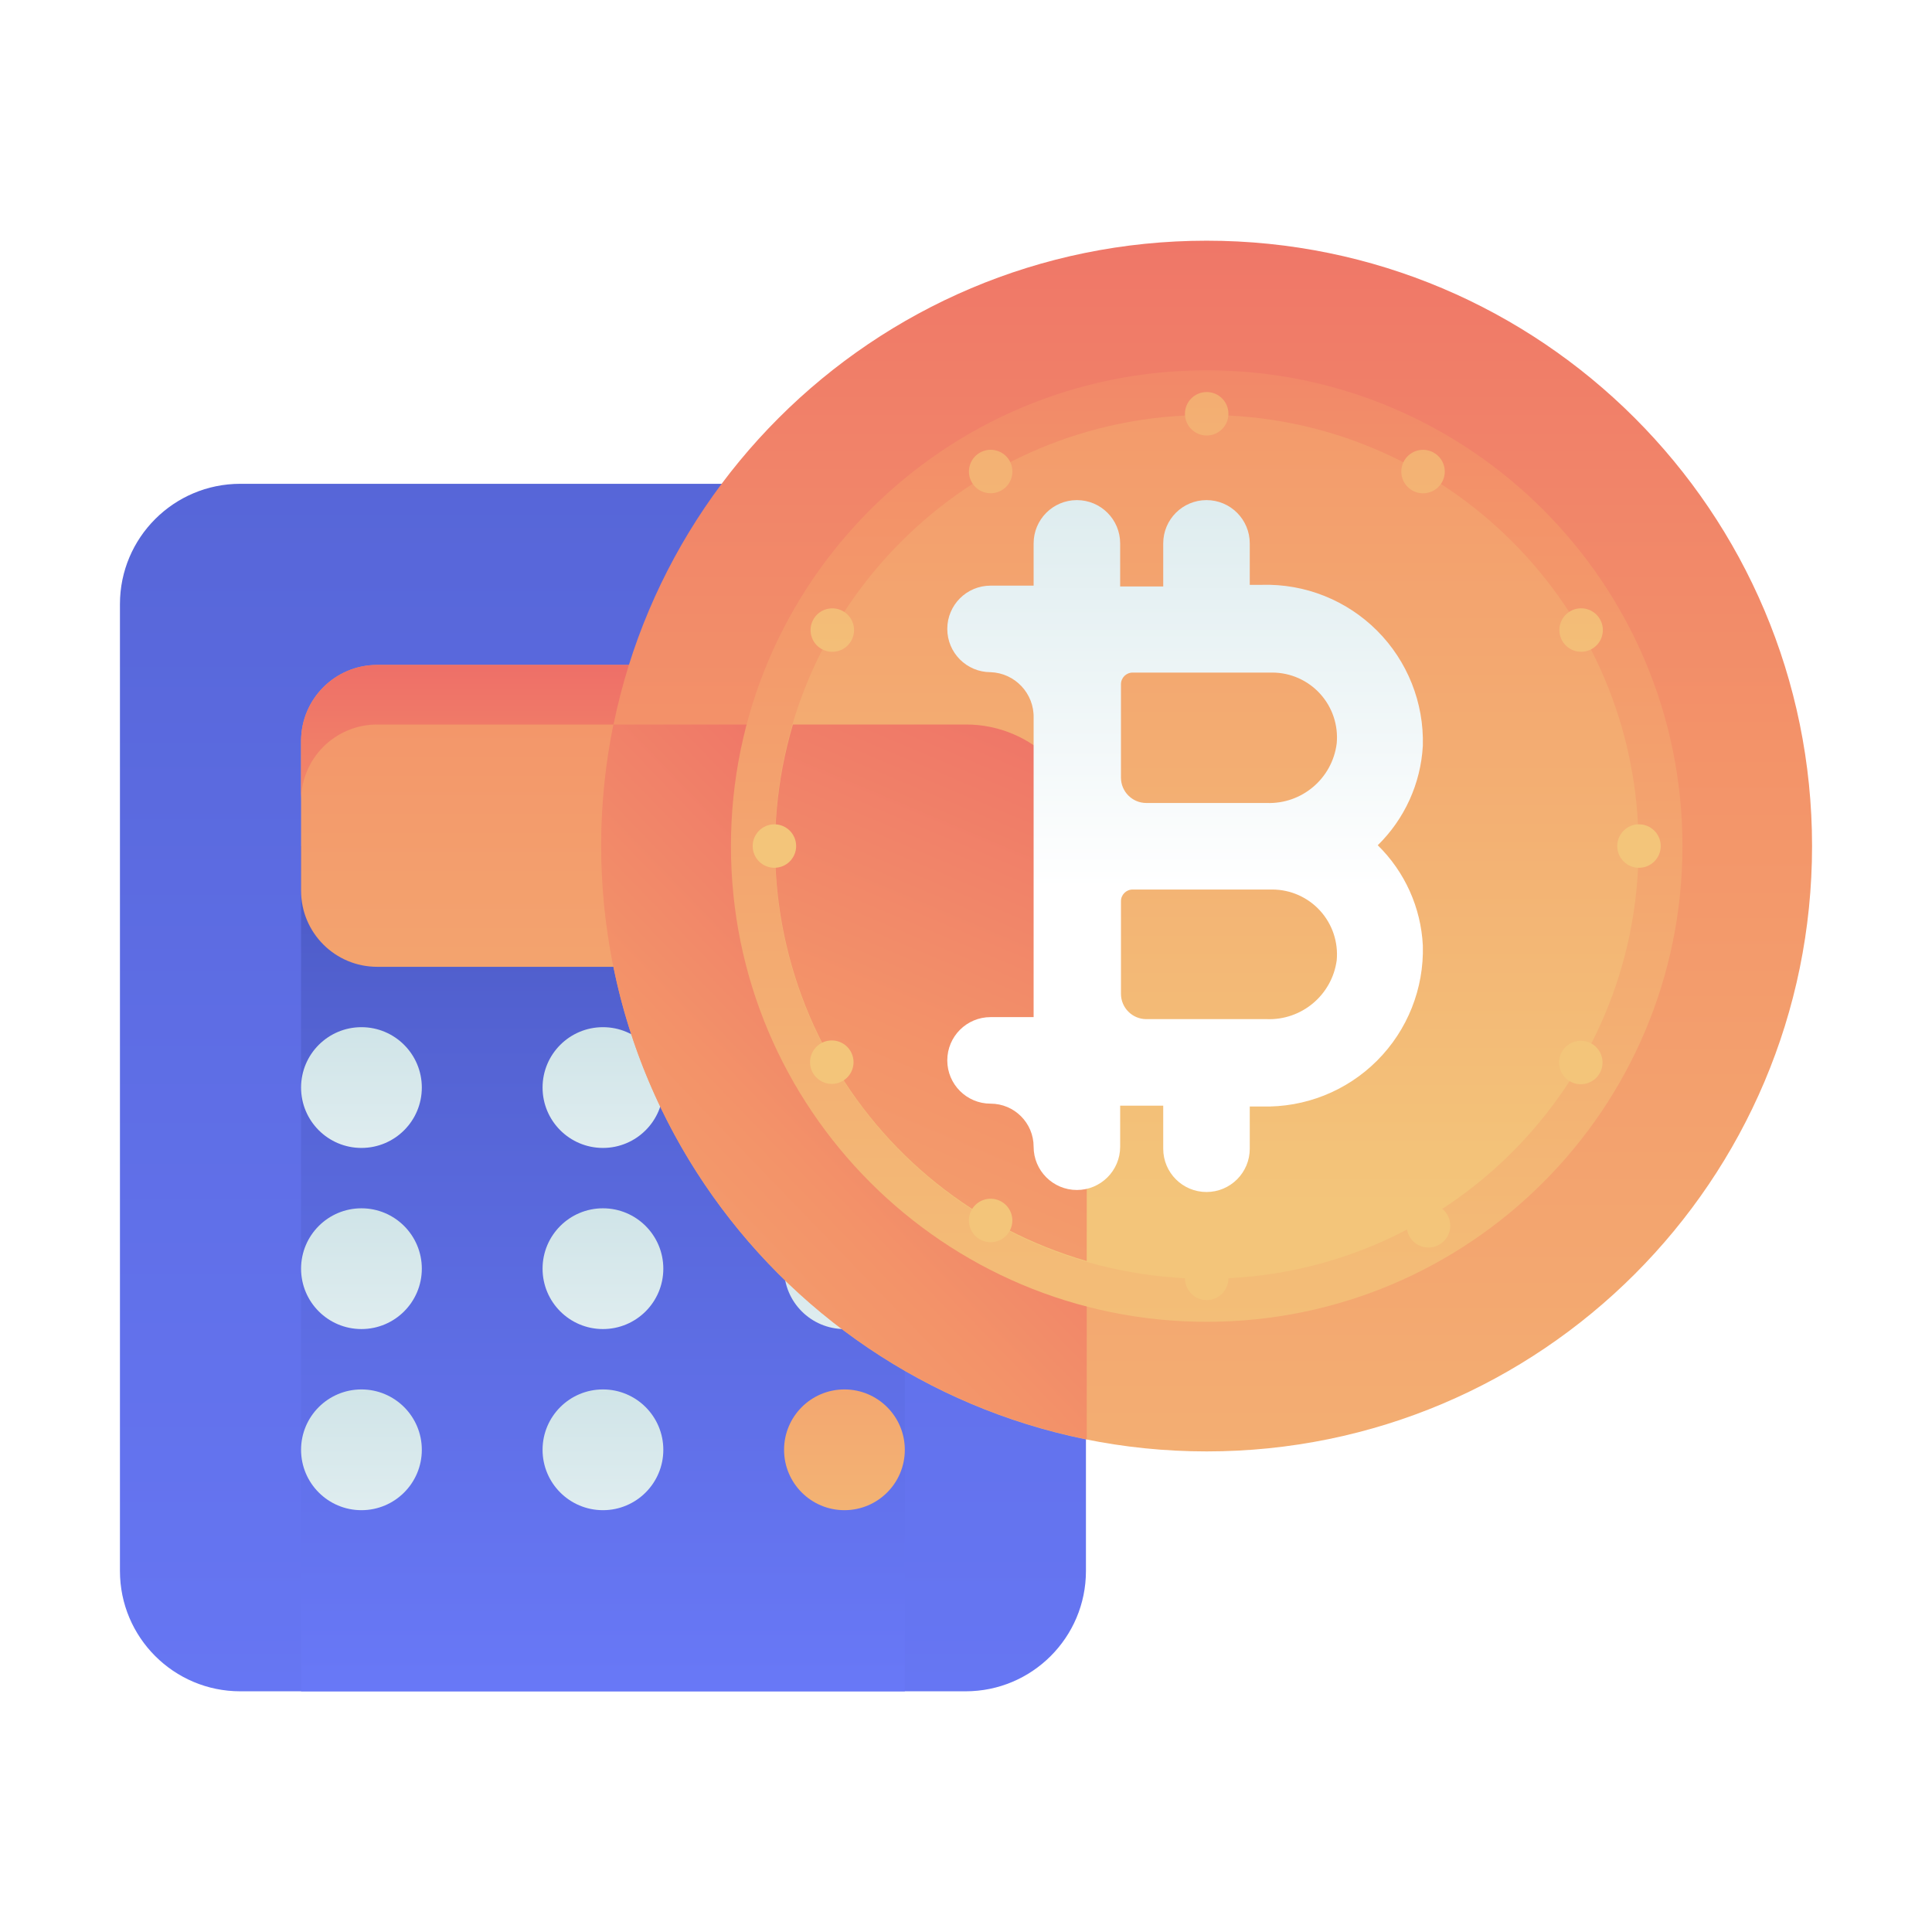
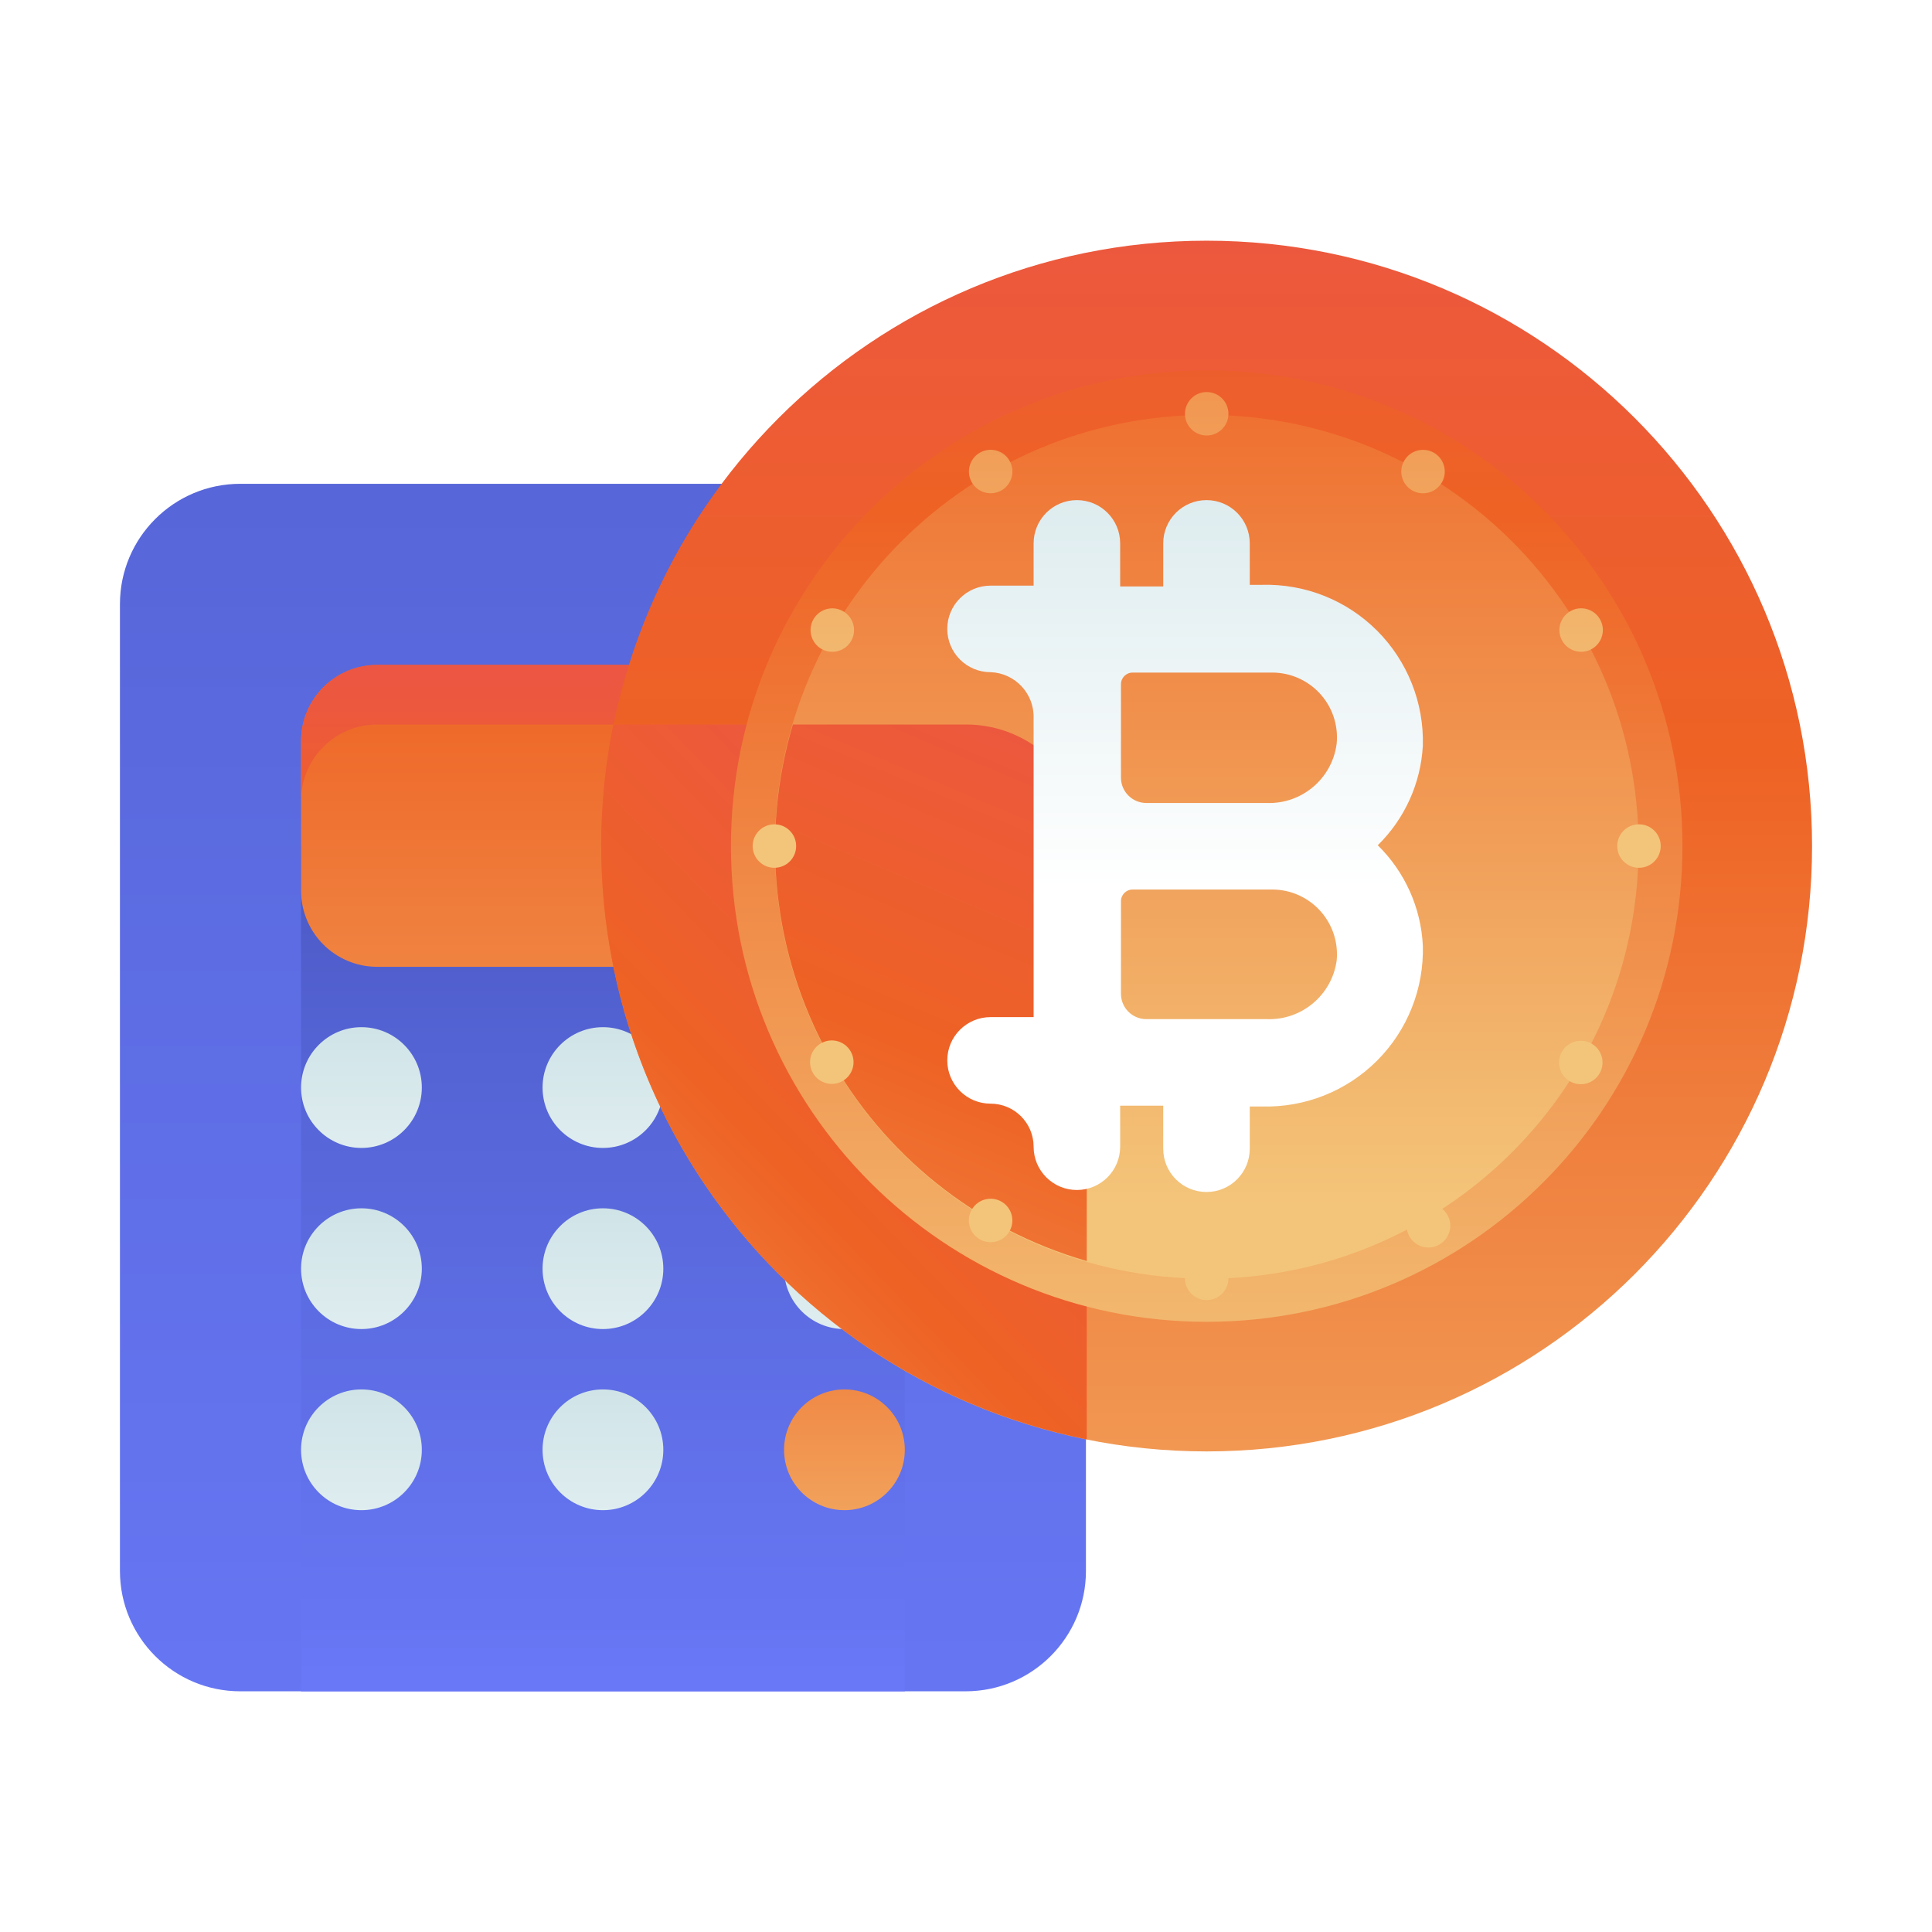
<svg xmlns="http://www.w3.org/2000/svg" xmlns:xlink="http://www.w3.org/1999/xlink" id="Layer_1" data-name="Layer 1" viewBox="0 0 48 48" width="400px" height="400px">
  <defs>
    <style>
            .cls-1{fill:url(#linear-gradient);}.cls-2{fill:url(#linear-gradient-2);}.cls-3{fill:url(#linear-gradient-3);}.cls-4{fill:url(#linear-gradient-4);}.cls-5{fill:url(#linear-gradient-5);}.cls-6{fill:url(#linear-gradient-6);}.cls-7{fill:url(#linear-gradient-7);}.cls-8{fill:url(#linear-gradient-8);}.cls-9{fill:url(#linear-gradient-9);}.cls-10{fill:url(#linear-gradient-10);}.cls-11{fill:url(#linear-gradient-11);}.cls-12{fill:url(#linear-gradient-12);}.cls-13{fill:url(#linear-gradient-13);}.cls-14{fill:url(#linear-gradient-14);}.cls-15{fill:url(#linear-gradient-15);}.cls-16{fill:url(#linear-gradient-16);}.cls-17{fill:url(#linear-gradient-17);}.cls-18{fill:url(#linear-gradient-18);}.cls-19{fill:url(#linear-gradient-19);}.cls-20{fill:url(#linear-gradient-20);}.cls-21{fill:url(#linear-gradient-21);}.cls-22{fill:url(#linear-gradient-22);}.cls-23{fill:url(#linear-gradient-23);}.cls-24{fill:url(#linear-gradient-24);}.cls-25{fill:url(#linear-gradient-25);}.cls-26{fill:url(#linear-gradient-26);}.cls-27{fill:url(#linear-gradient-27);}.cls-28{fill:url(#linear-gradient-28);}.cls-29{fill:url(#linear-gradient-29);}.cls-30{fill:url(#linear-gradient-30);}.cls-31{fill:url(#linear-gradient-31);}</style>
    <linearGradient id="linear-gradient" x1="14.98" y1="47.69" x2="14.98" y2="-26.39" gradientUnits="userSpaceOnUse">
      <stop offset="0" stop-color="#6979f8" />
      <stop offset="0.56" stop-color="#5463d3" />
      <stop offset="1" stop-color="#3a47a8" />
    </linearGradient>
    <linearGradient id="linear-gradient-2" x1="14.98" y1="42.52" x2="14.98" y2="12.65" xlink:href="#linear-gradient" />
    <linearGradient id="linear-gradient-3" x1="14.98" y1="39.8" x2="14.98" y2="-8.33" gradientUnits="userSpaceOnUse">
      <stop offset="0" stop-color="#f3c57a" />
-       <stop offset="0.49" stop-color="#f39369" />
+       <stop offset="0.49" stop-color="#EE6224" />
      <stop offset="1" stop-color="#e94867" />
    </linearGradient>
    <linearGradient id="linear-gradient-4" x1="14.98" y1="31.27" x2="14.98" y2="11.18" xlink:href="#linear-gradient-3" />
    <linearGradient id="linear-gradient-5" x1="8.98" y1="34.83" x2="8.98" y2="15.58" gradientUnits="userSpaceOnUse">
      <stop offset="0" stop-color="#fff" />
      <stop offset="0.52" stop-color="#cce2e6" />
      <stop offset="1" stop-color="#8fa1bb" />
    </linearGradient>
    <linearGradient id="linear-gradient-6" x1="14.98" y1="34.83" x2="14.98" y2="15.58" xlink:href="#linear-gradient-5" />
    <linearGradient id="linear-gradient-7" x1="20.98" y1="34.83" x2="20.98" y2="15.58" xlink:href="#linear-gradient-5" />
    <linearGradient id="linear-gradient-8" x1="8.98" y1="39.33" x2="8.98" y2="20.08" xlink:href="#linear-gradient-5" />
    <linearGradient id="linear-gradient-9" x1="14.98" y1="39.33" x2="14.98" y2="20.08" xlink:href="#linear-gradient-5" />
    <linearGradient id="linear-gradient-10" x1="20.98" y1="39.33" x2="20.98" y2="20.08" xlink:href="#linear-gradient-5" />
    <linearGradient id="linear-gradient-11" x1="8.98" y1="43.83" x2="8.98" y2="24.58" xlink:href="#linear-gradient-5" />
    <linearGradient id="linear-gradient-12" x1="14.98" y1="43.83" x2="14.98" y2="24.58" xlink:href="#linear-gradient-5" />
    <linearGradient id="linear-gradient-13" x1="20.98" y1="42.02" x2="20.98" y2="16.56" xlink:href="#linear-gradient-3" />
    <linearGradient id="linear-gradient-14" x1="29.98" y1="50.93" x2="29.98" y2="-15.02" xlink:href="#linear-gradient-3" />
    <linearGradient id="linear-gradient-15" x1="6.29" y1="41.2" x2="32.79" y2="15.61" xlink:href="#linear-gradient-3" />
    <linearGradient id="linear-gradient-16" x1="29.98" y1="36.01" x2="29.98" y2="-11.67" xlink:href="#linear-gradient-3" />
    <linearGradient id="linear-gradient-17" x1="29.98" y1="29.97" x2="29.98" y2="-17.32" xlink:href="#linear-gradient-3" />
    <linearGradient id="linear-gradient-18" x1="14.84" y1="44.88" x2="31.09" y2="6.21" xlink:href="#linear-gradient-3" />
    <linearGradient id="linear-gradient-19" x1="29.98" y1="18.75" x2="29.98" y2="-20.29" xlink:href="#linear-gradient-3" />
    <linearGradient id="linear-gradient-20" x1="29.98" y1="18.75" x2="29.98" y2="-20.29" xlink:href="#linear-gradient-3" />
    <linearGradient id="linear-gradient-21" x1="24.61" y1="18.75" x2="24.61" y2="-20.29" gradientTransform="translate(9.16 -10.73) rotate(30)" xlink:href="#linear-gradient-3" />
    <linearGradient id="linear-gradient-22" x1="35.35" y1="18.75" x2="35.35" y2="-20.29" gradientTransform="translate(19.9 -13.61) rotate(30)" xlink:href="#linear-gradient-3" />
    <linearGradient id="linear-gradient-23" x1="20.67" y1="18.75" x2="20.67" y2="-20.29" gradientTransform="translate(23.89 -10.08) rotate(60)" xlink:href="#linear-gradient-3" />
    <linearGradient id="linear-gradient-24" x1="39.28" y1="18.75" x2="39.28" y2="-20.29" gradientTransform="translate(42.5 -20.82) rotate(60)" xlink:href="#linear-gradient-3" />
    <linearGradient id="linear-gradient-25" x1="19.24" y1="18.75" x2="19.24" y2="-20.29" xlink:href="#linear-gradient-3" />
    <linearGradient id="linear-gradient-26" x1="40.72" y1="18.75" x2="40.72" y2="-20.29" xlink:href="#linear-gradient-3" />
    <linearGradient id="linear-gradient-27" x1="20.67" y1="18.75" x2="20.67" y2="-20.29" gradientTransform="translate(15.97 -6.8) rotate(30)" xlink:href="#linear-gradient-3" />
    <linearGradient id="linear-gradient-28" x1="39.28" y1="18.75" x2="39.28" y2="-20.29" gradientTransform="translate(13.09 -17.54) rotate(30)" xlink:href="#linear-gradient-3" />
    <linearGradient id="linear-gradient-29" x1="24.61" y1="18.75" x2="24.61" y2="-20.29" gradientTransform="translate(38.57 -6.15) rotate(60)" xlink:href="#linear-gradient-3" />
    <linearGradient id="linear-gradient-30" x1="35.35" y1="18.75" x2="35.35" y2="-20.29" gradientTransform="translate(27.82 -24.76) rotate(60)" xlink:href="#linear-gradient-3" />
    <linearGradient id="linear-gradient-31" x1="29.44" y1="22.1" x2="29.44" y2="-6.66" xlink:href="#linear-gradient-5" />
  </defs>
  <rect class="cls-1" x="2.98" y="12.02" width="24" height="30" rx="2.99" ry="2.99" />
  <rect class="cls-2" x="7.48" y="21.02" width="15" height="21" />
  <rect class="cls-3" x="7.48" y="16.52" width="15" height="7.5" rx="1.89" ry="1.89" />
  <path class="cls-4" d="M20.59,16.52H9.37a1.89,1.89,0,0,0-1.89,1.89v1.5A1.89,1.89,0,0,1,9.37,18H20.59a1.89,1.89,0,0,1,1.89,1.89v-1.5A1.89,1.89,0,0,0,20.59,16.52Z" />
  <circle class="cls-5" cx="8.98" cy="27.02" r="1.5" />
  <circle class="cls-6" cx="14.98" cy="27.02" r="1.5" />
  <circle class="cls-7" cx="20.98" cy="27.02" r="1.5" />
  <circle class="cls-8" cx="8.98" cy="31.52" r="1.5" />
  <circle class="cls-9" cx="14.98" cy="31.52" r="1.5" />
  <circle class="cls-10" cx="20.98" cy="31.52" r="1.5" />
  <circle class="cls-11" cx="8.98" cy="36.02" r="1.5" />
  <circle class="cls-12" cx="14.98" cy="36.02" r="1.5" />
  <circle class="cls-13" cx="20.98" cy="36.02" r="1.5" />
  <circle class="cls-14" cx="29.98" cy="21.02" r="15.04" />
  <path class="cls-15" d="M24,18H15.24A15.05,15.05,0,0,0,27,35.76V21A3,3,0,0,0,24,18Z" />
  <circle class="cls-16" cx="29.98" cy="21.02" r="11.82" />
  <circle class="cls-17" cx="29.98" cy="21.04" r="10.73" />
  <path class="cls-18" d="M24,18h-4.3A10.7,10.7,0,0,0,27,31.33V21A3,3,0,0,0,24,18Z" />
  <circle class="cls-19" cx="29.98" cy="10.28" r="0.54" />
  <circle class="cls-20" cx="29.98" cy="31.76" r="0.54" />
  <circle class="cls-21" cx="24.61" cy="11.72" r="0.54" transform="translate(-2.56 13.87) rotate(-30)" />
  <circle class="cls-22" cx="35.35" cy="30.33" r="0.54" transform="matrix(0.87, -0.5, 0.5, 0.87, -10.43, 21.74)" />
  <circle class="cls-23" cx="20.67" cy="15.65" r="0.54" transform="translate(-3.21 25.73) rotate(-60)" />
  <circle class="cls-24" cx="39.28" cy="26.39" r="0.54" transform="translate(-3.22 47.22) rotate(-60)" />
  <circle class="cls-25" cx="19.24" cy="21.02" r="0.54" />
  <circle class="cls-26" cx="40.72" cy="21.02" r="0.54" />
  <circle class="cls-27" cx="20.67" cy="26.39" r="0.54" transform="translate(-10.43 13.87) rotate(-30)" />
  <circle class="cls-28" cx="39.28" cy="15.65" r="0.54" transform="translate(-2.56 21.74) rotate(-30)" />
  <circle class="cls-29" cx="24.61" cy="30.33" r="0.54" transform="translate(-13.96 36.47) rotate(-60)" />
  <circle class="cls-30" cx="35.35" cy="11.72" r="0.54" transform="translate(7.53 36.47) rotate(-60)" />
  <path class="cls-31" d="M35.35,18.53a3.89,3.89,0,0,0-4-4h-.3a0,0,0,0,1,0,0V13.5a1.07,1.07,0,1,0-2.15,0v1.07H27.83V13.5a1.07,1.07,0,1,0-2.15,0v1.05a0,0,0,0,1,0,0H24.61a1.07,1.07,0,1,0,0,2.15,1.11,1.11,0,0,1,1.07,1.14v7.43a0,0,0,0,1,0,0H24.61a1.07,1.07,0,1,0,0,2.15,1.07,1.07,0,0,1,1.07,1.07,1.07,1.07,0,1,0,2.15,0V27.47H28.9v1.07a1.07,1.07,0,1,0,2.15,0V27.49a0,0,0,0,1,0,0h.3a3.89,3.89,0,0,0,4-4A3.75,3.75,0,0,0,34.23,21a0,0,0,0,1,0,0A3.75,3.75,0,0,0,35.35,18.53Zm-3.87,6.79h-3a.63.63,0,0,1-.63-.63v-2.3a.29.29,0,0,1,.29-.29h3.47a1.61,1.61,0,0,1,1.6,1.76A1.69,1.69,0,0,1,31.47,25.32Zm0-5.37h-3a.63.63,0,0,1-.63-.63V17a.29.29,0,0,1,.29-.29h3.47a1.61,1.61,0,0,1,1.6,1.76A1.69,1.69,0,0,1,31.47,19.95Z" />
</svg>
